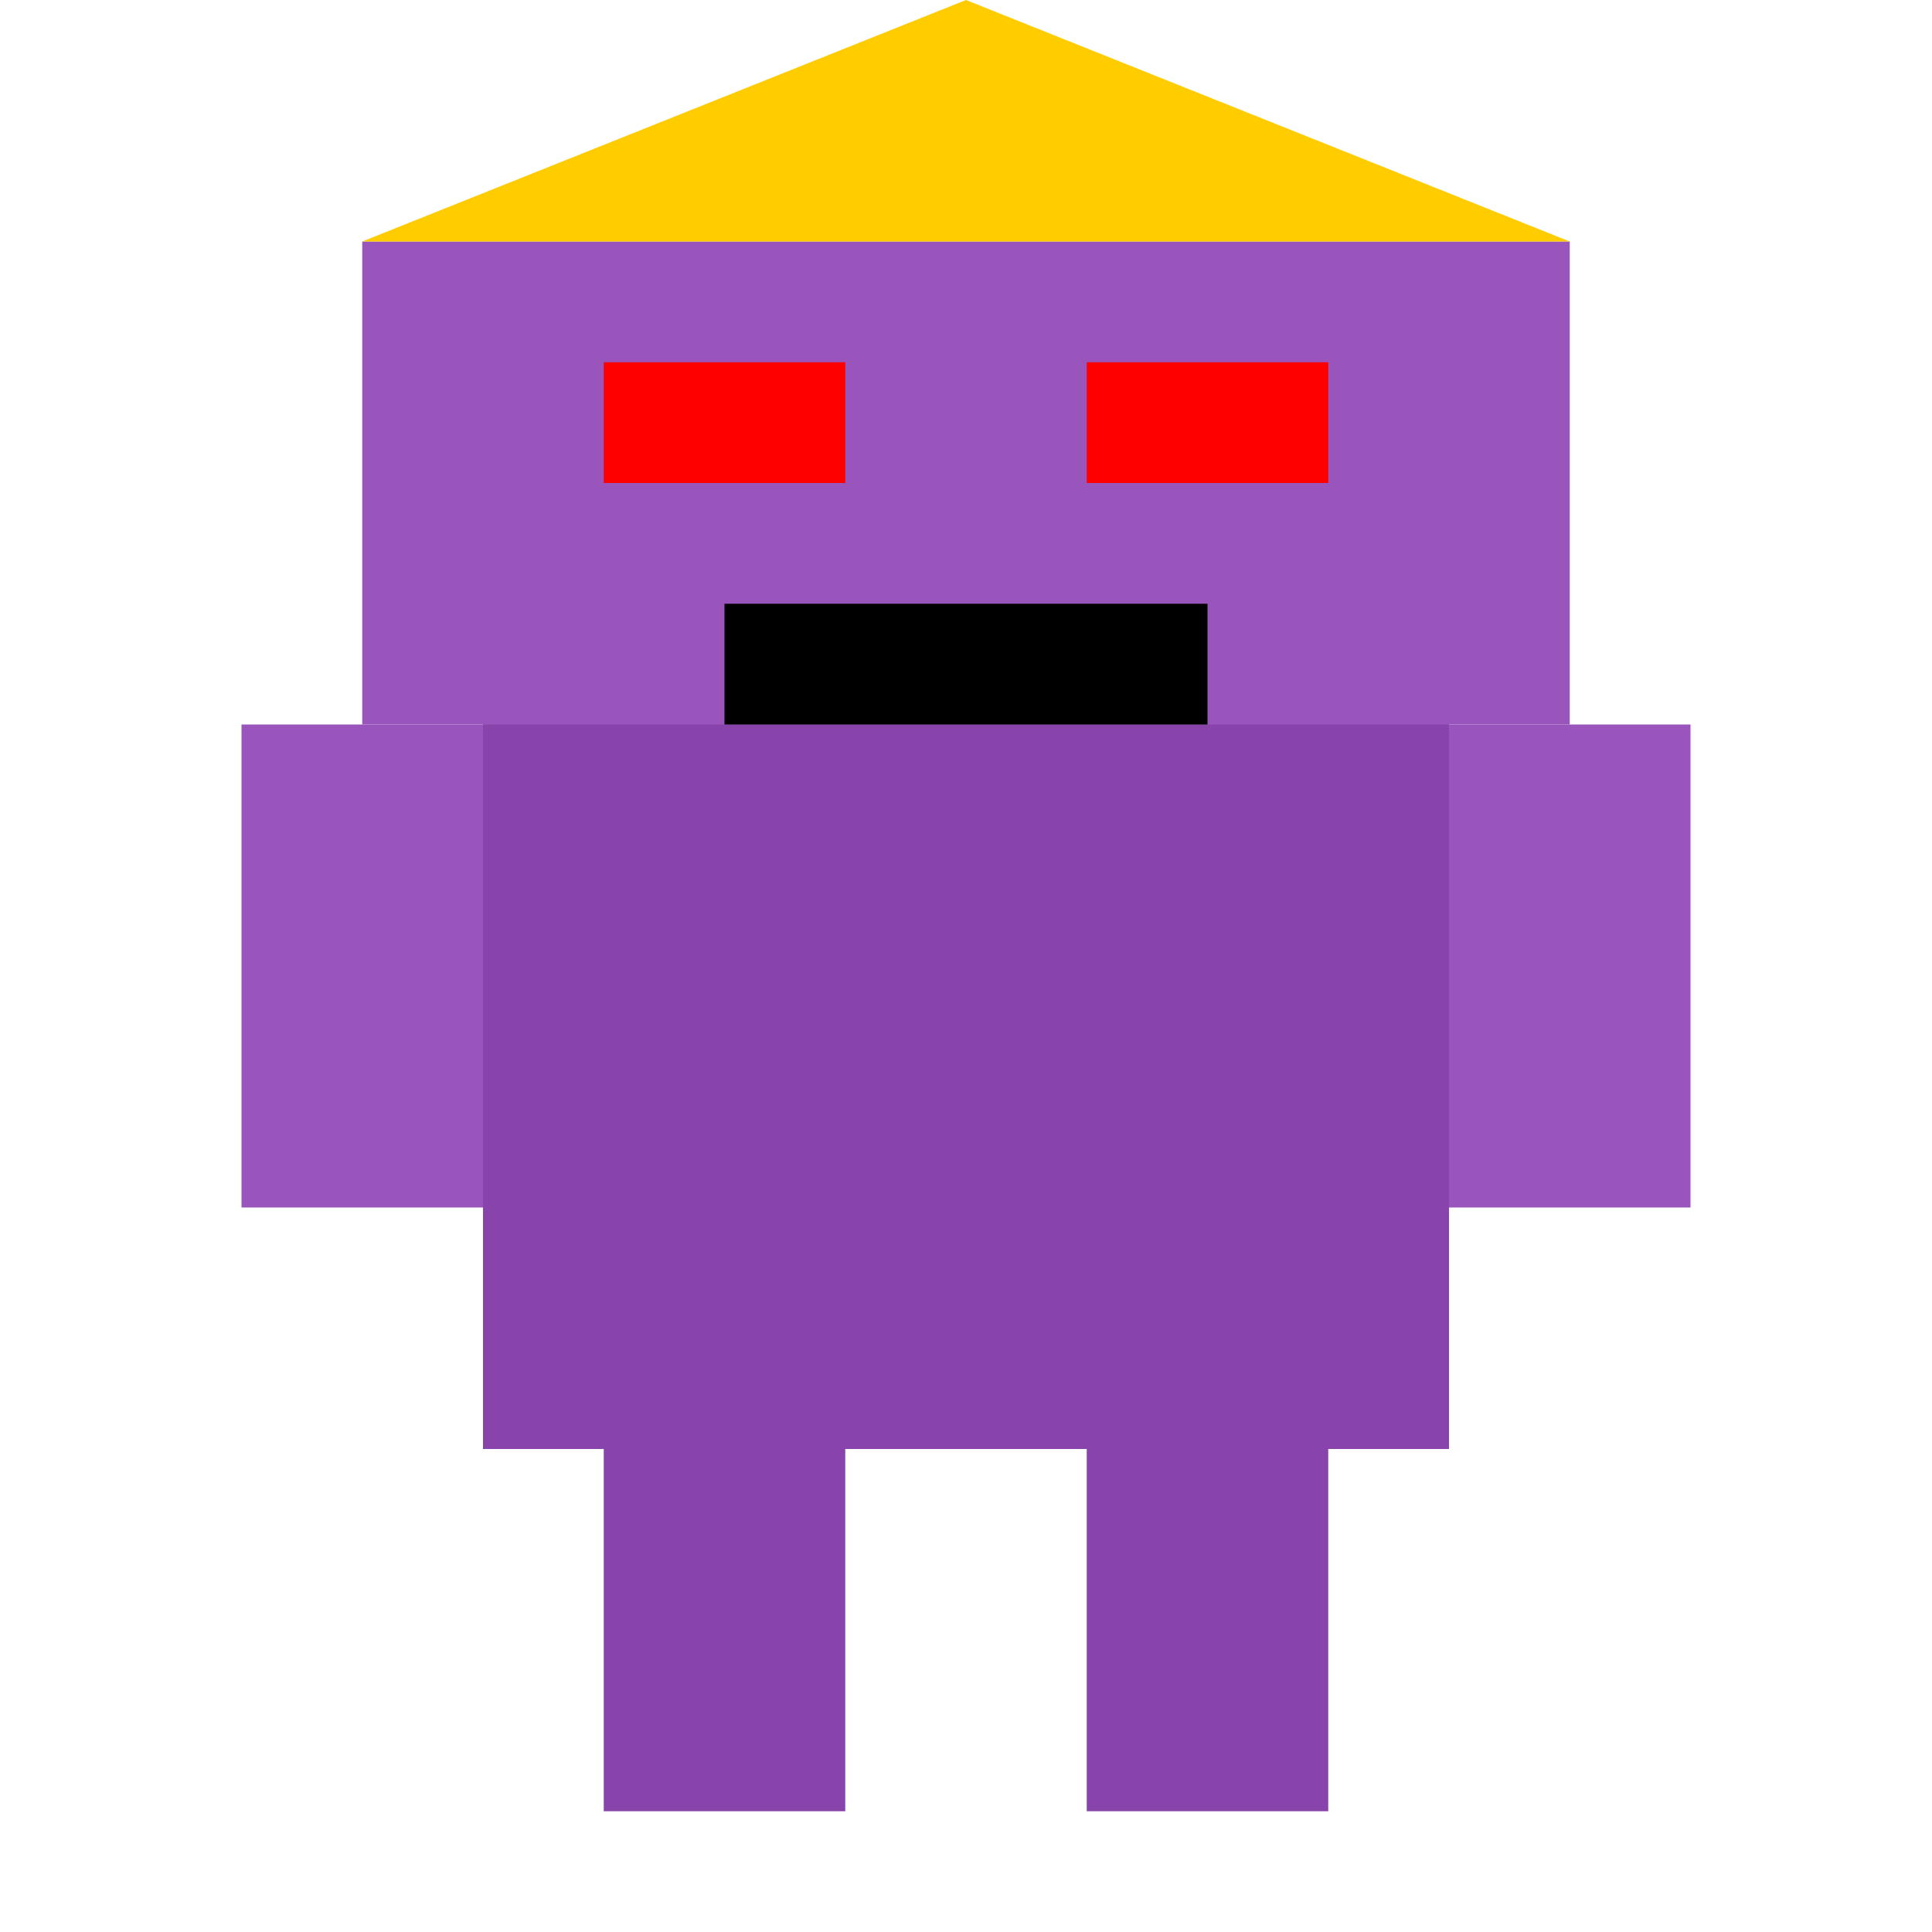
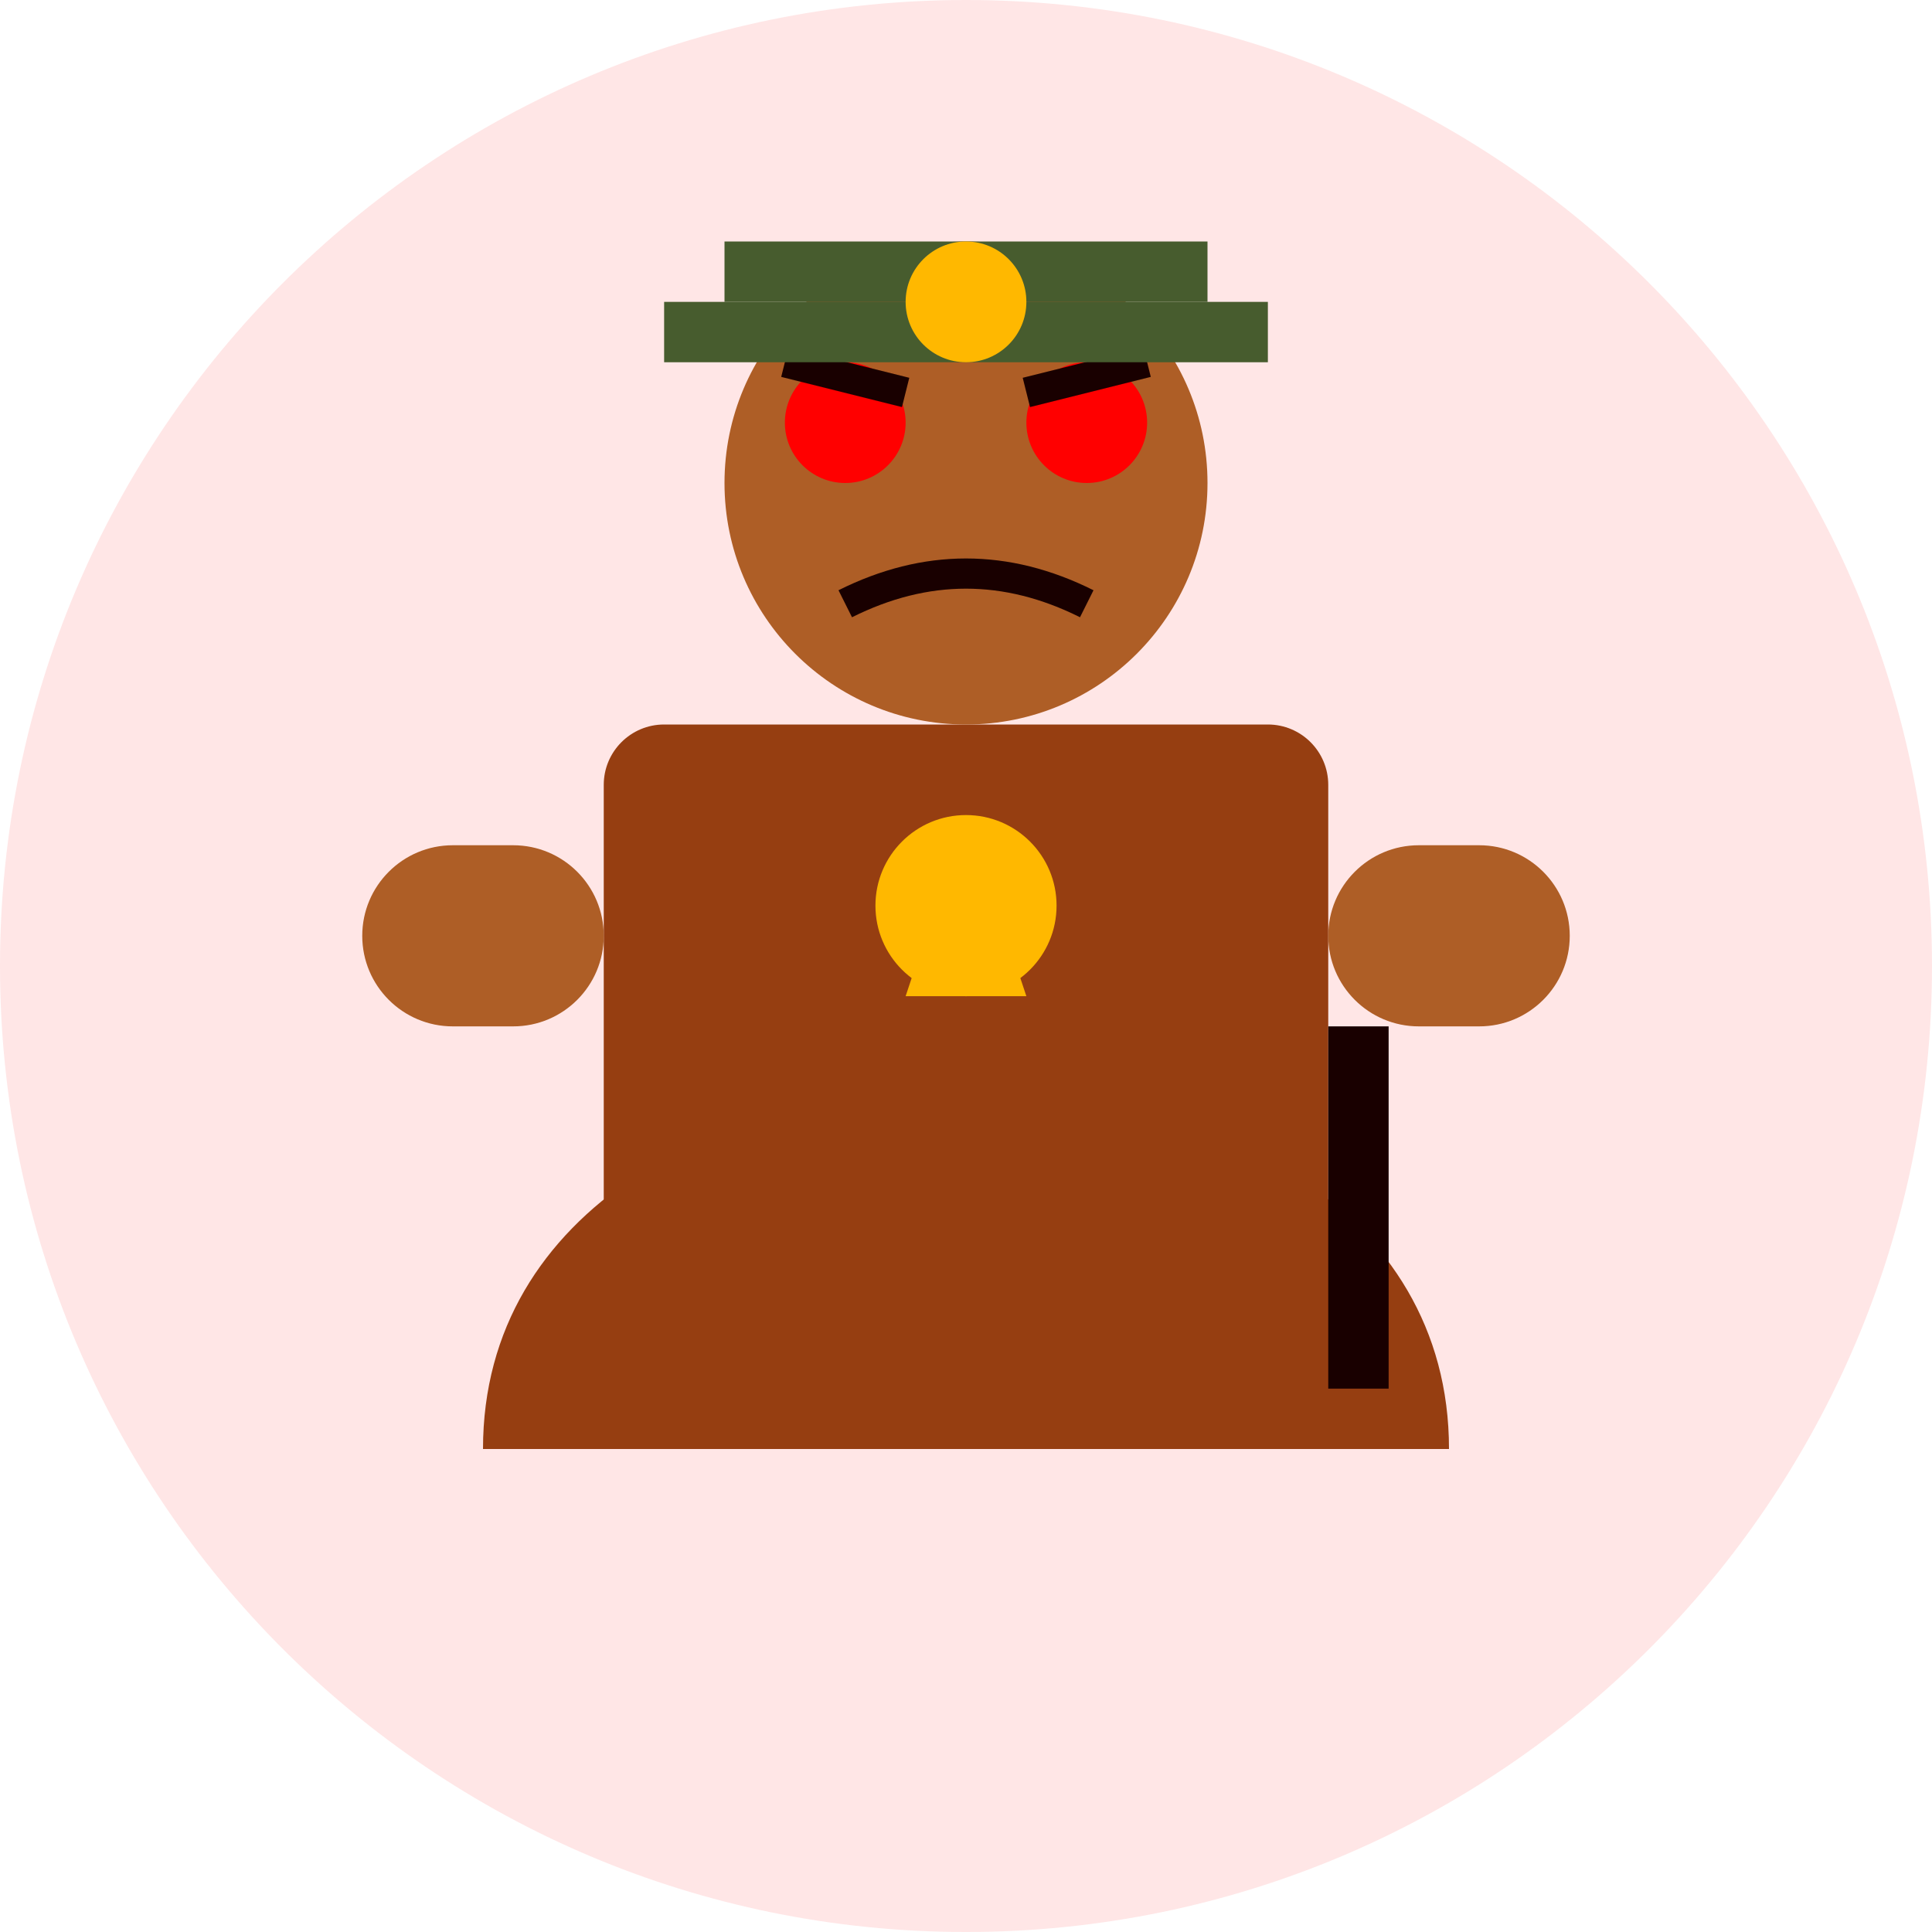
<svg xmlns="http://www.w3.org/2000/svg" viewBox="0 0 64 64">
-   <rect x="16" y="16" width="32" height="32" fill="#8844aa" />
-   <rect x="12" y="8" width="40" height="16" fill="#9955bb" />
-   <polygon points="12,8 22,4 32,0 42,4 52,8" fill="#ffcc00" />
-   <rect x="20" y="12" width="8" height="4" fill="#ff0000" />
-   <rect x="36" y="12" width="8" height="4" fill="#ff0000" />
-   <rect x="24" y="20" width="16" height="4" fill="#000000" />
-   <rect x="8" y="24" width="8" height="16" fill="#9955bb" />
-   <rect x="48" y="24" width="8" height="16" fill="#9955bb" />
-   <rect x="20" y="48" width="8" height="12" fill="#8844aa" />
-   <rect x="36" y="48" width="8" height="12" fill="#8844aa" />
+   <path d="M16 48 C16 32 48 32 48 48 L16 48 Z" fill="#8b4513" />
+   <rect x="20" y="24" width="24" height="24" rx="2" fill="#8b4513" />
+   <circle cx="32" cy="16" r="8" fill="#a5682a" />
+   <circle cx="28" cy="14" r="2" fill="red" />
+   <circle cx="36" cy="14" r="2" fill="red" />
+   <path d="M26 12 L30 13" stroke="black" stroke-width="1" />
+   <path d="M38 12 L34 13" stroke="black" stroke-width="1" />
+   <path d="M28 20 Q32 18 36 20" fill="none" stroke="black" stroke-width="1" />
+   <path d="M24 10 L40 10 L40 8 L24 8 Z" fill="#336633" />
+   <path d="M22 10 L42 10 L42 12 L22 12 Z" fill="#336633" />
+   <circle cx="32" cy="10" r="2" fill="#ffcc00" />
+   <rect x="12" y="28" width="8" height="6" rx="3" fill="#a5682a" />
+   <rect x="44" y="28" width="8" height="6" rx="3" fill="#a5682a" />
+   <rect x="44" y="34" width="2" height="12" fill="black" />
+   <circle cx="32" cy="30" r="3" fill="#ffcc00" />
+   <path d="M32 27 L30 33 L34 33 Z" fill="#ffcc00" />
+   <circle cx="32" cy="32" r="32" fill="red" opacity="0.1" />
</svg>
